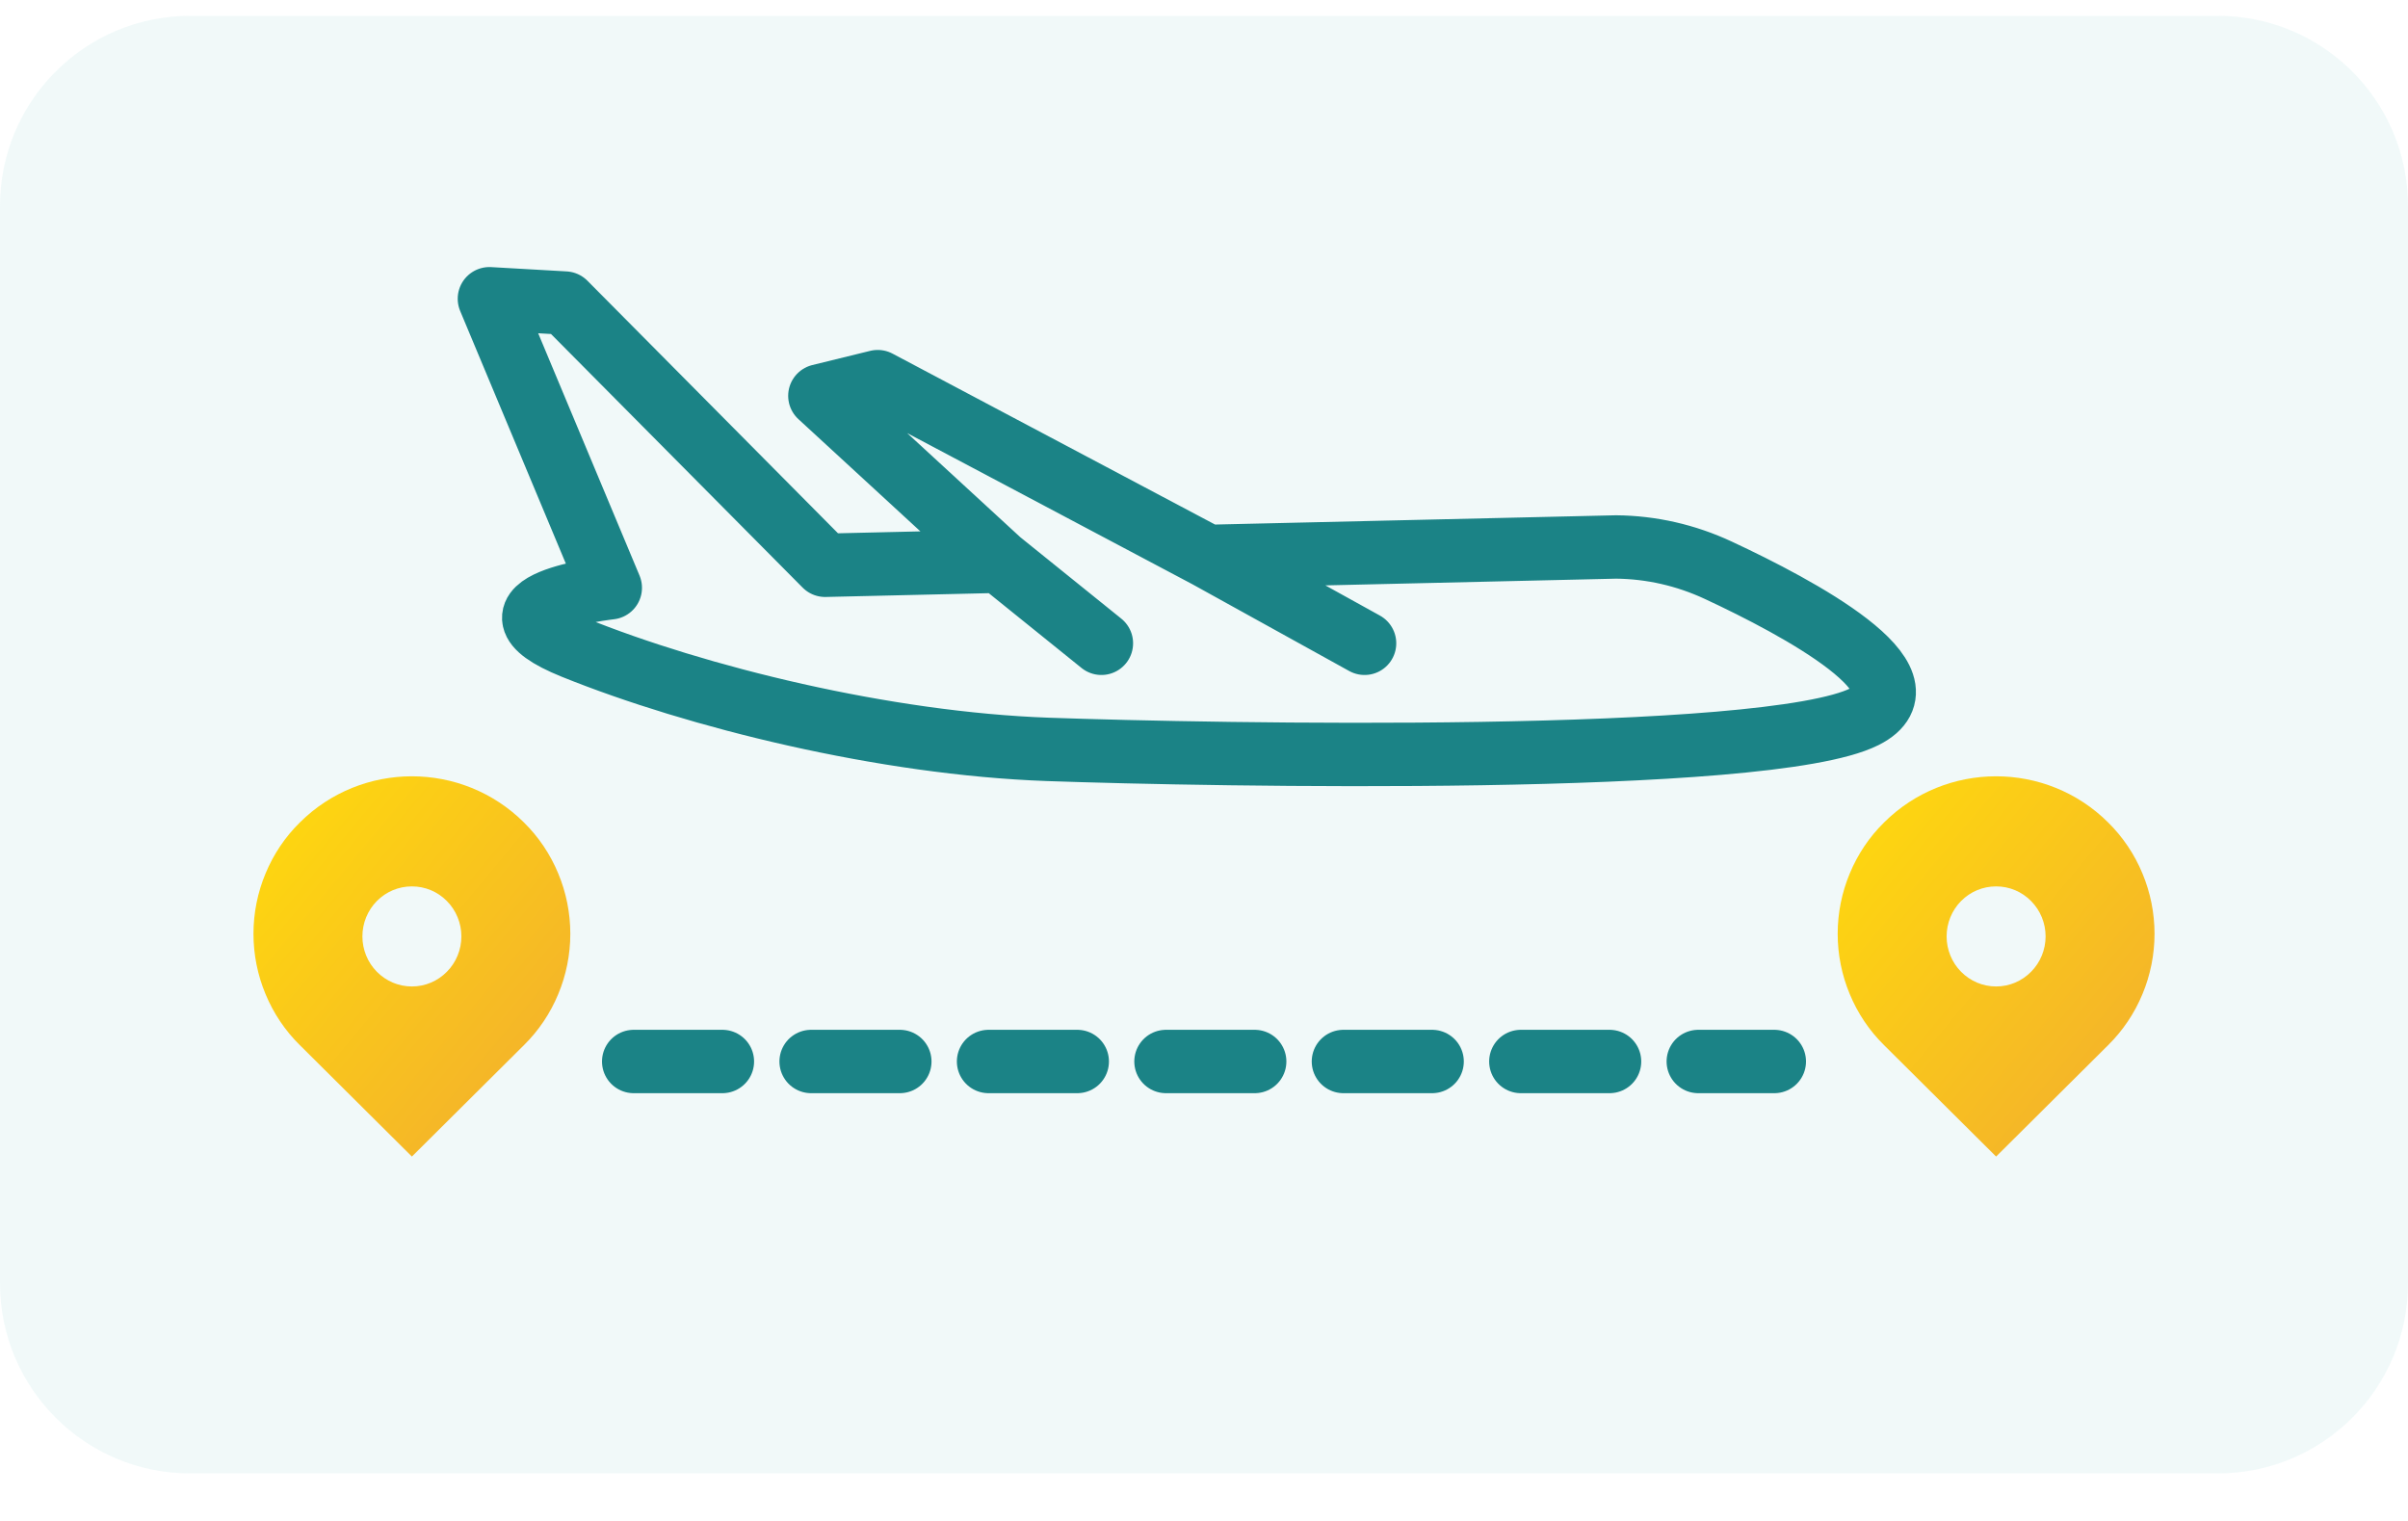
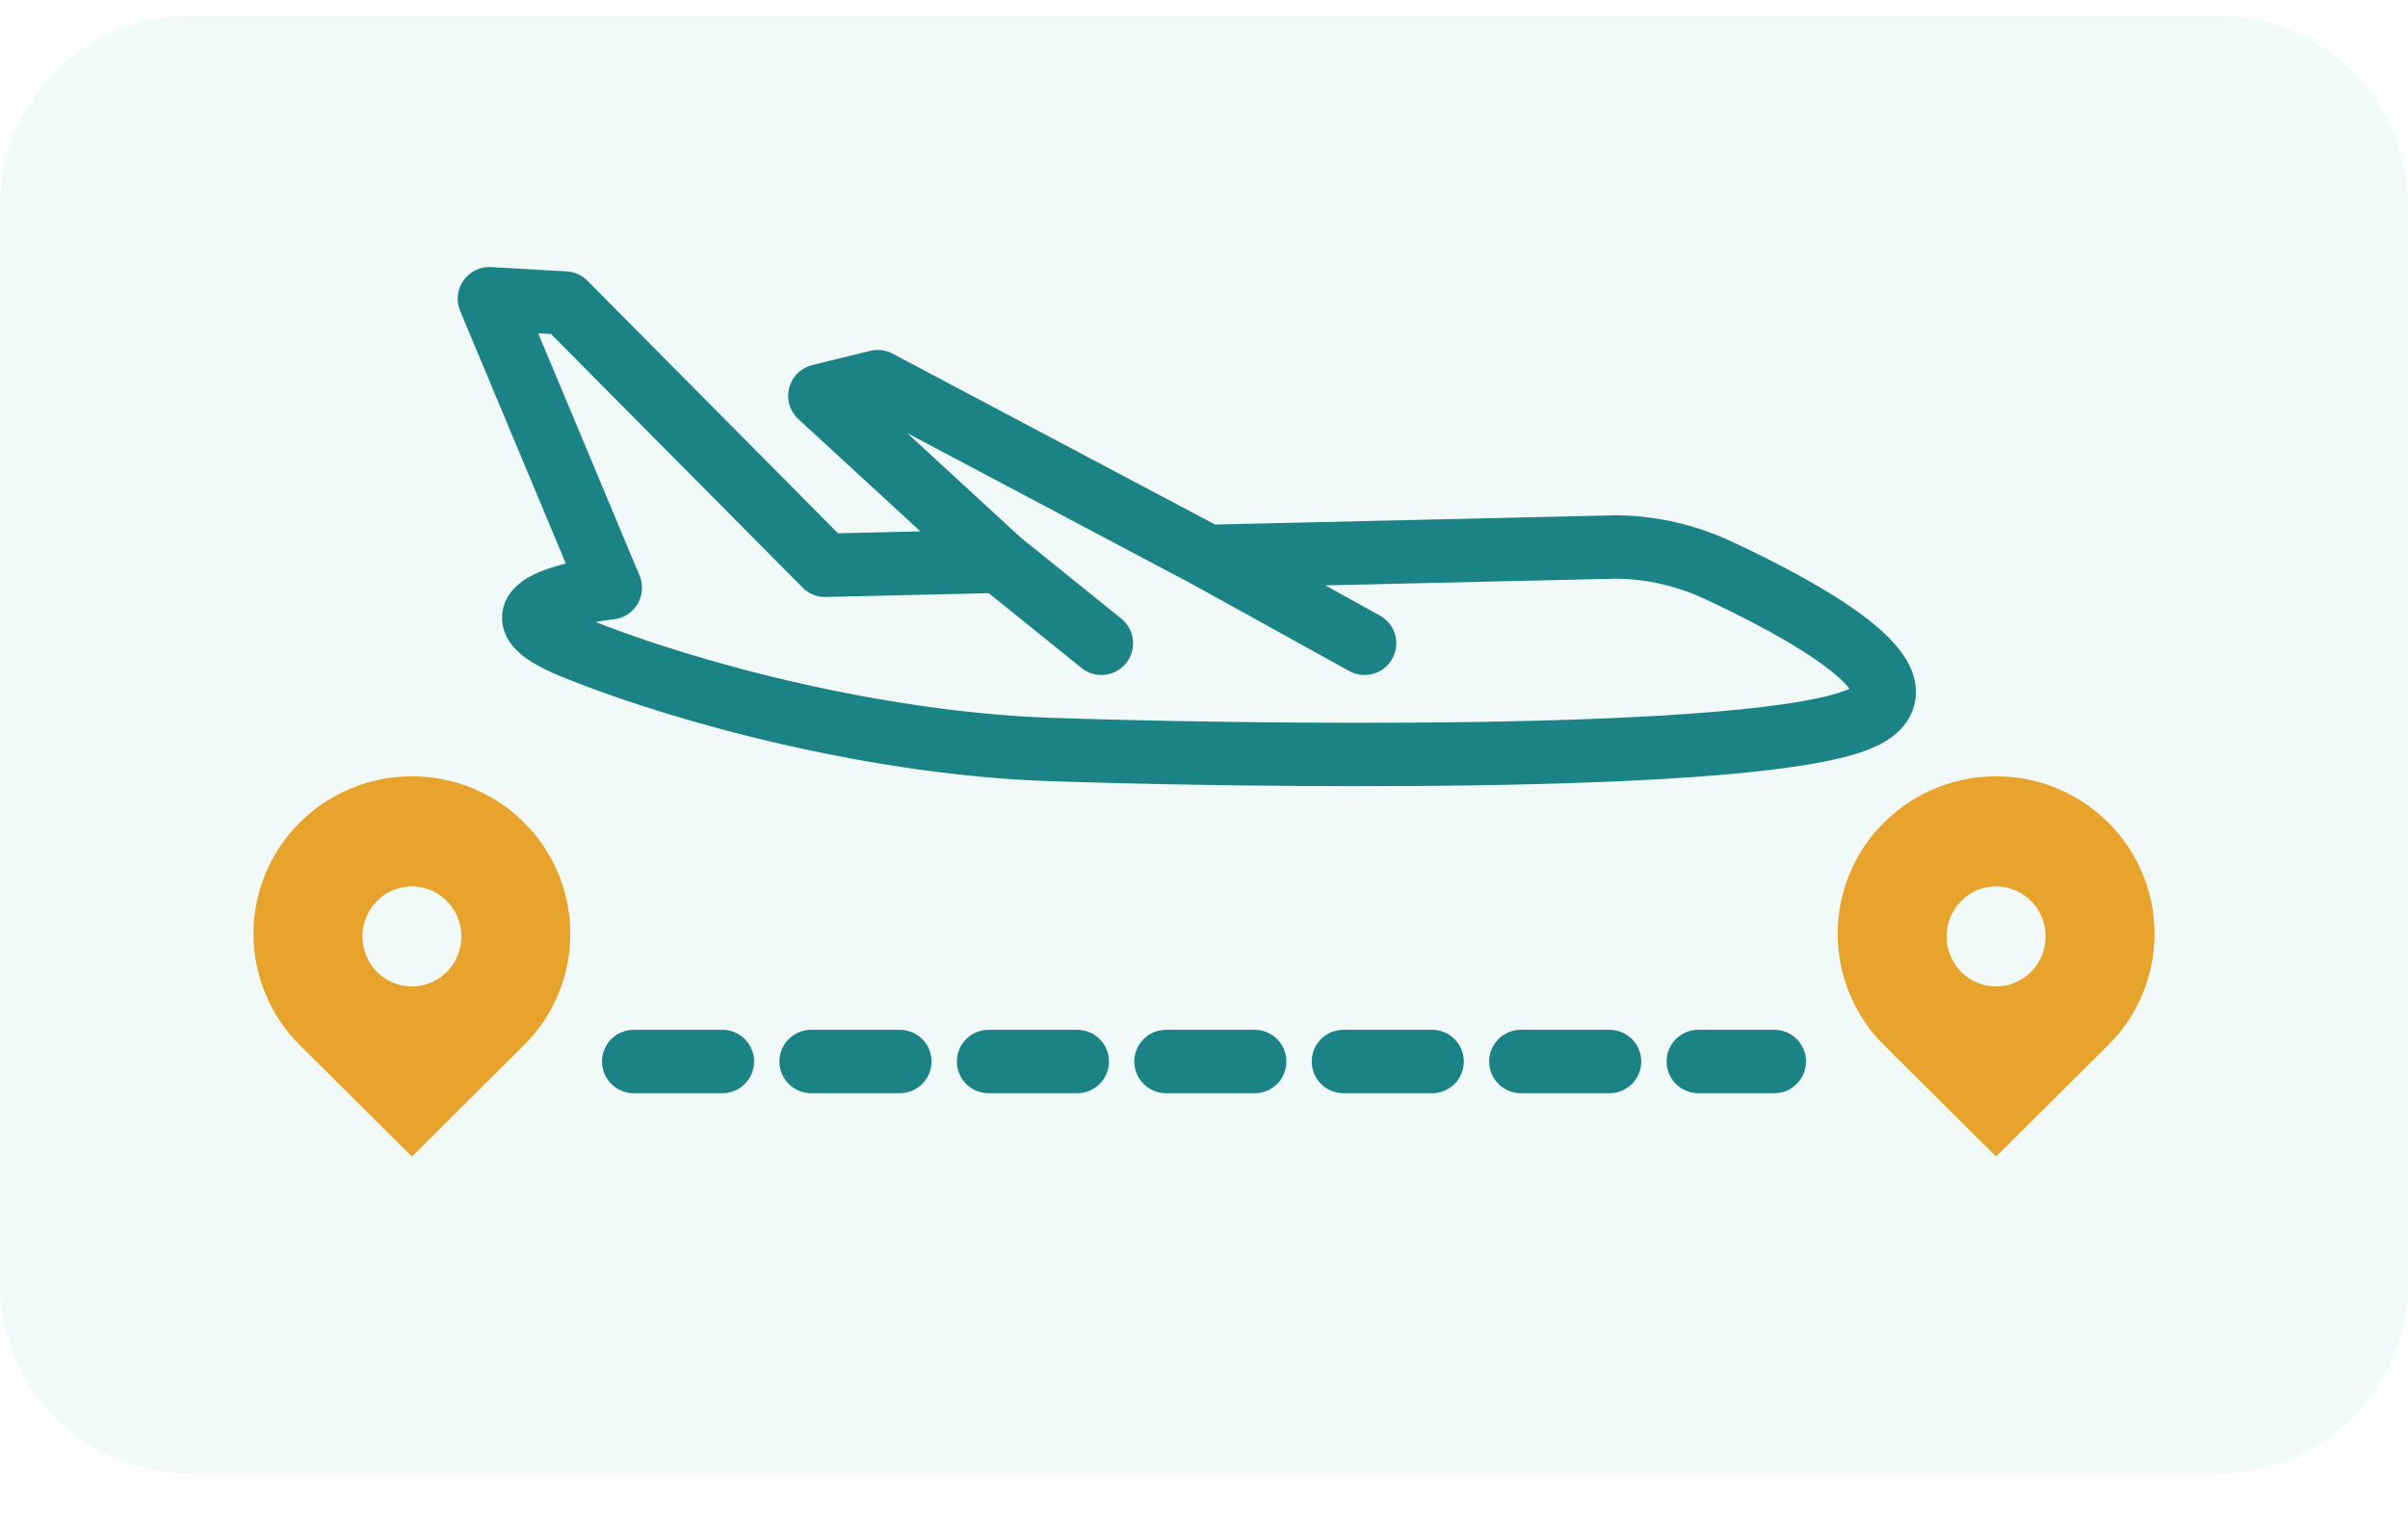
<svg xmlns="http://www.w3.org/2000/svg" width="38" height="24" viewBox="0 0 38 24" fill="none">
  <rect opacity="0.4" y="0.25" width="38" height="23" rx="3" fill="#DCF1F1" />
  <path d="M8.268 12.978C7.291 12.007 5.709 12.007 4.732 12.978C4.5 13.206 4.316 13.48 4.191 13.782C4.065 14.083 4 14.408 4 14.735C4 15.062 4.065 15.387 4.191 15.688C4.316 15.99 4.5 16.264 4.732 16.492L6.5 18.25L8.268 16.492C8.5 16.264 8.684 15.99 8.809 15.688C8.935 15.387 9 15.062 9 14.735C9 14.408 8.935 14.083 8.809 13.782C8.684 13.48 8.5 13.206 8.268 12.978ZM6.5 15.566C6.291 15.566 6.095 15.483 5.947 15.334C5.801 15.186 5.719 14.985 5.719 14.776C5.719 14.567 5.801 14.366 5.947 14.218C6.095 14.069 6.291 13.987 6.5 13.987C6.709 13.987 6.905 14.069 7.052 14.218C7.199 14.366 7.281 14.567 7.281 14.776C7.281 14.985 7.199 15.186 7.052 15.334C6.905 15.483 6.709 15.566 6.5 15.566Z" fill="url(#paint0_linear_33567_135)" />
  <path d="M33.268 12.978C32.291 12.007 30.709 12.007 29.732 12.978C29.5 13.206 29.316 13.48 29.191 13.782C29.065 14.083 29 14.408 29 14.735C29 15.062 29.065 15.387 29.191 15.688C29.316 15.99 29.5 16.264 29.732 16.492L31.5 18.25L33.268 16.492C33.499 16.264 33.684 15.99 33.809 15.688C33.935 15.387 34 15.062 34 14.735C34 14.408 33.935 14.083 33.809 13.782C33.684 13.48 33.499 13.206 33.268 12.978ZM31.5 15.566C31.291 15.566 31.095 15.483 30.947 15.334C30.801 15.186 30.719 14.985 30.719 14.776C30.719 14.567 30.801 14.366 30.947 14.218C31.095 14.069 31.291 13.987 31.5 13.987C31.709 13.987 31.905 14.069 32.052 14.218C32.199 14.366 32.281 14.567 32.281 14.776C32.281 14.985 32.199 15.186 32.052 15.334C31.905 15.483 31.709 15.566 31.5 15.566Z" fill="url(#paint1_linear_33567_135)" />
  <path d="M10 16.75H28" stroke="#1B8386" stroke-linecap="round" stroke-linejoin="round" stroke-dasharray="1.4 1.4" />
  <path d="M19.056 8.78L13.851 6.022L12.938 6.246L15.775 8.856M19.056 8.78L21.534 10.151M19.056 8.78L25.503 8.631C26.057 8.636 26.605 8.76 27.117 8.999C28.379 9.587 30.544 10.745 29.423 11.309C27.882 12.082 19.112 11.916 16.536 11.825C13.96 11.733 10.999 11.001 9.054 10.216C7.351 9.528 9.631 9.275 9.631 9.275L7.723 4.714L8.915 4.782L13.021 8.92L15.775 8.856M15.775 8.856L17.381 10.151" stroke="#1B8386" stroke-linecap="round" stroke-linejoin="round" />
  <defs>
    <linearGradient id="paint0_linear_33567_135" x1="4" y1="12.25" x2="9.902" y2="17.168" gradientUnits="userSpaceOnUse">
-       <stop stop-color="#FFDB0C" />
-       <stop offset="1" stop-color="#F2AC30" />
+       <stop stop-color="#e7a32cff" />
+       <stop offset="1" stop-color="#e7a32cff" />
    </linearGradient>
    <linearGradient id="paint1_linear_33567_135" x1="29" y1="12.25" x2="34.902" y2="17.168" gradientUnits="userSpaceOnUse">
-       <stop stop-color="#FFDB0C" />
-       <stop offset="1" stop-color="#F2AC30" />
+       <stop stop-color="#e7a32cff" />
+       <stop offset="1" stop-color="#e7a32cff" />
    </linearGradient>
  </defs>
</svg>
